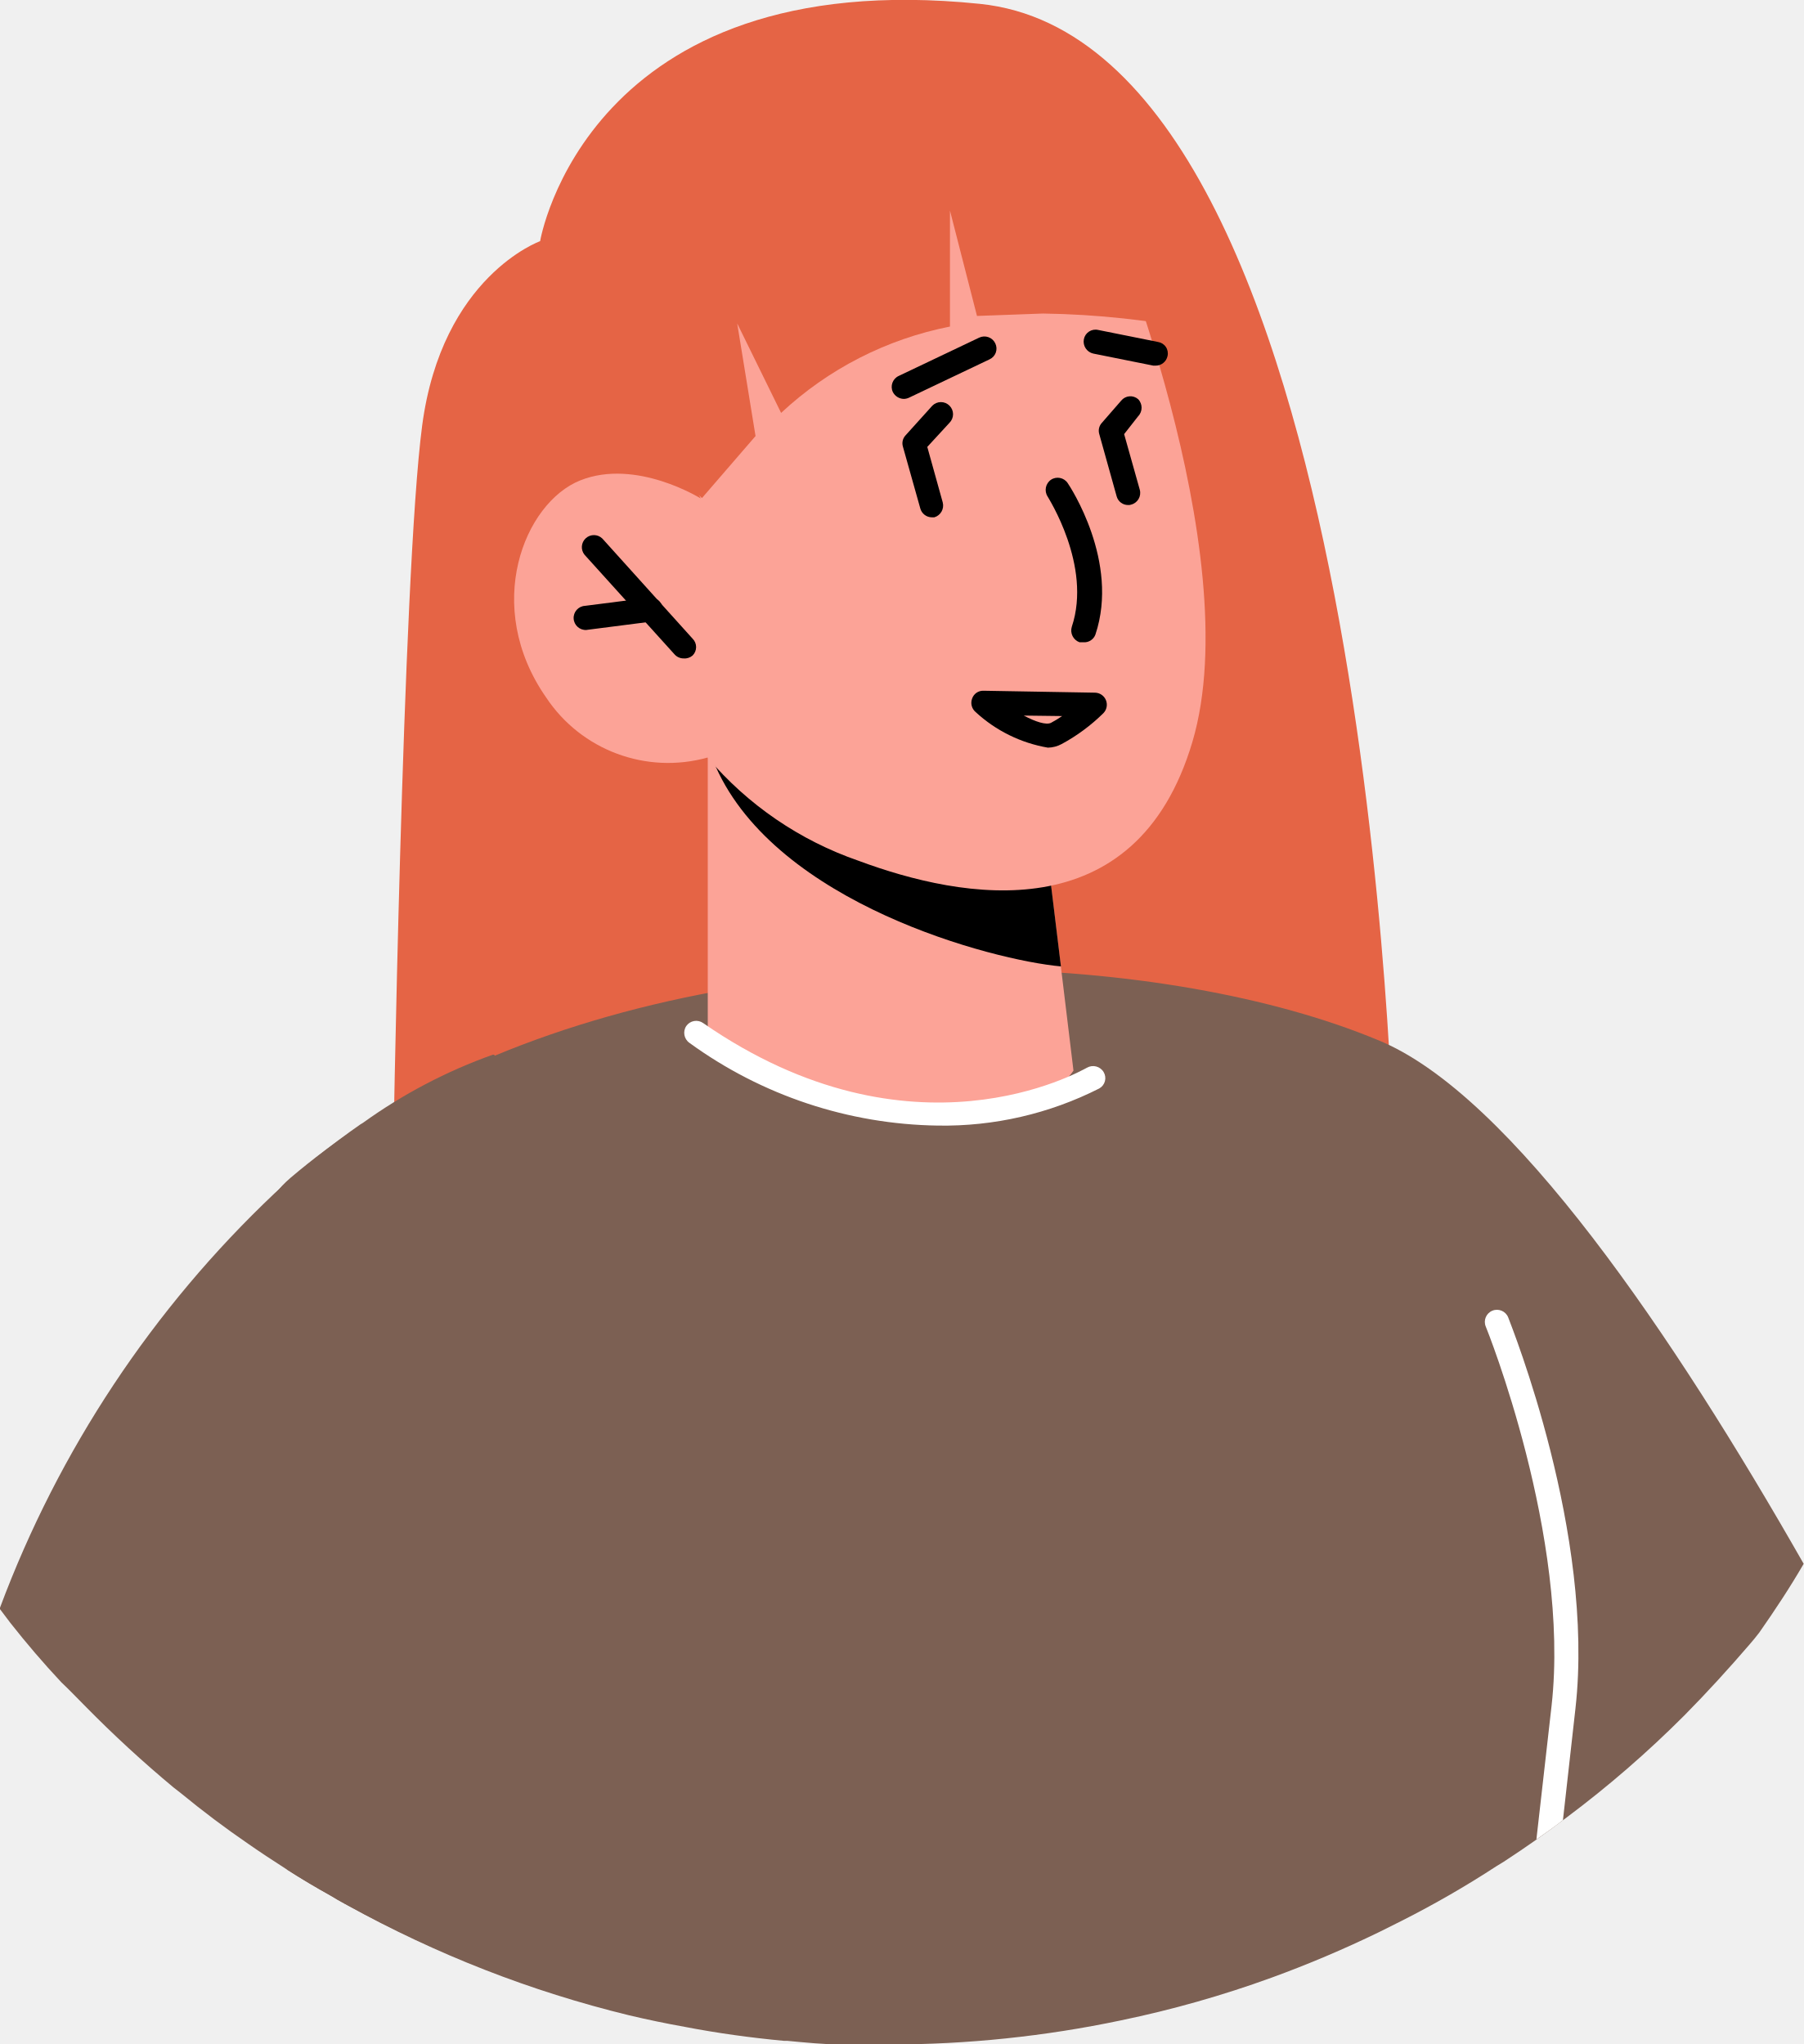
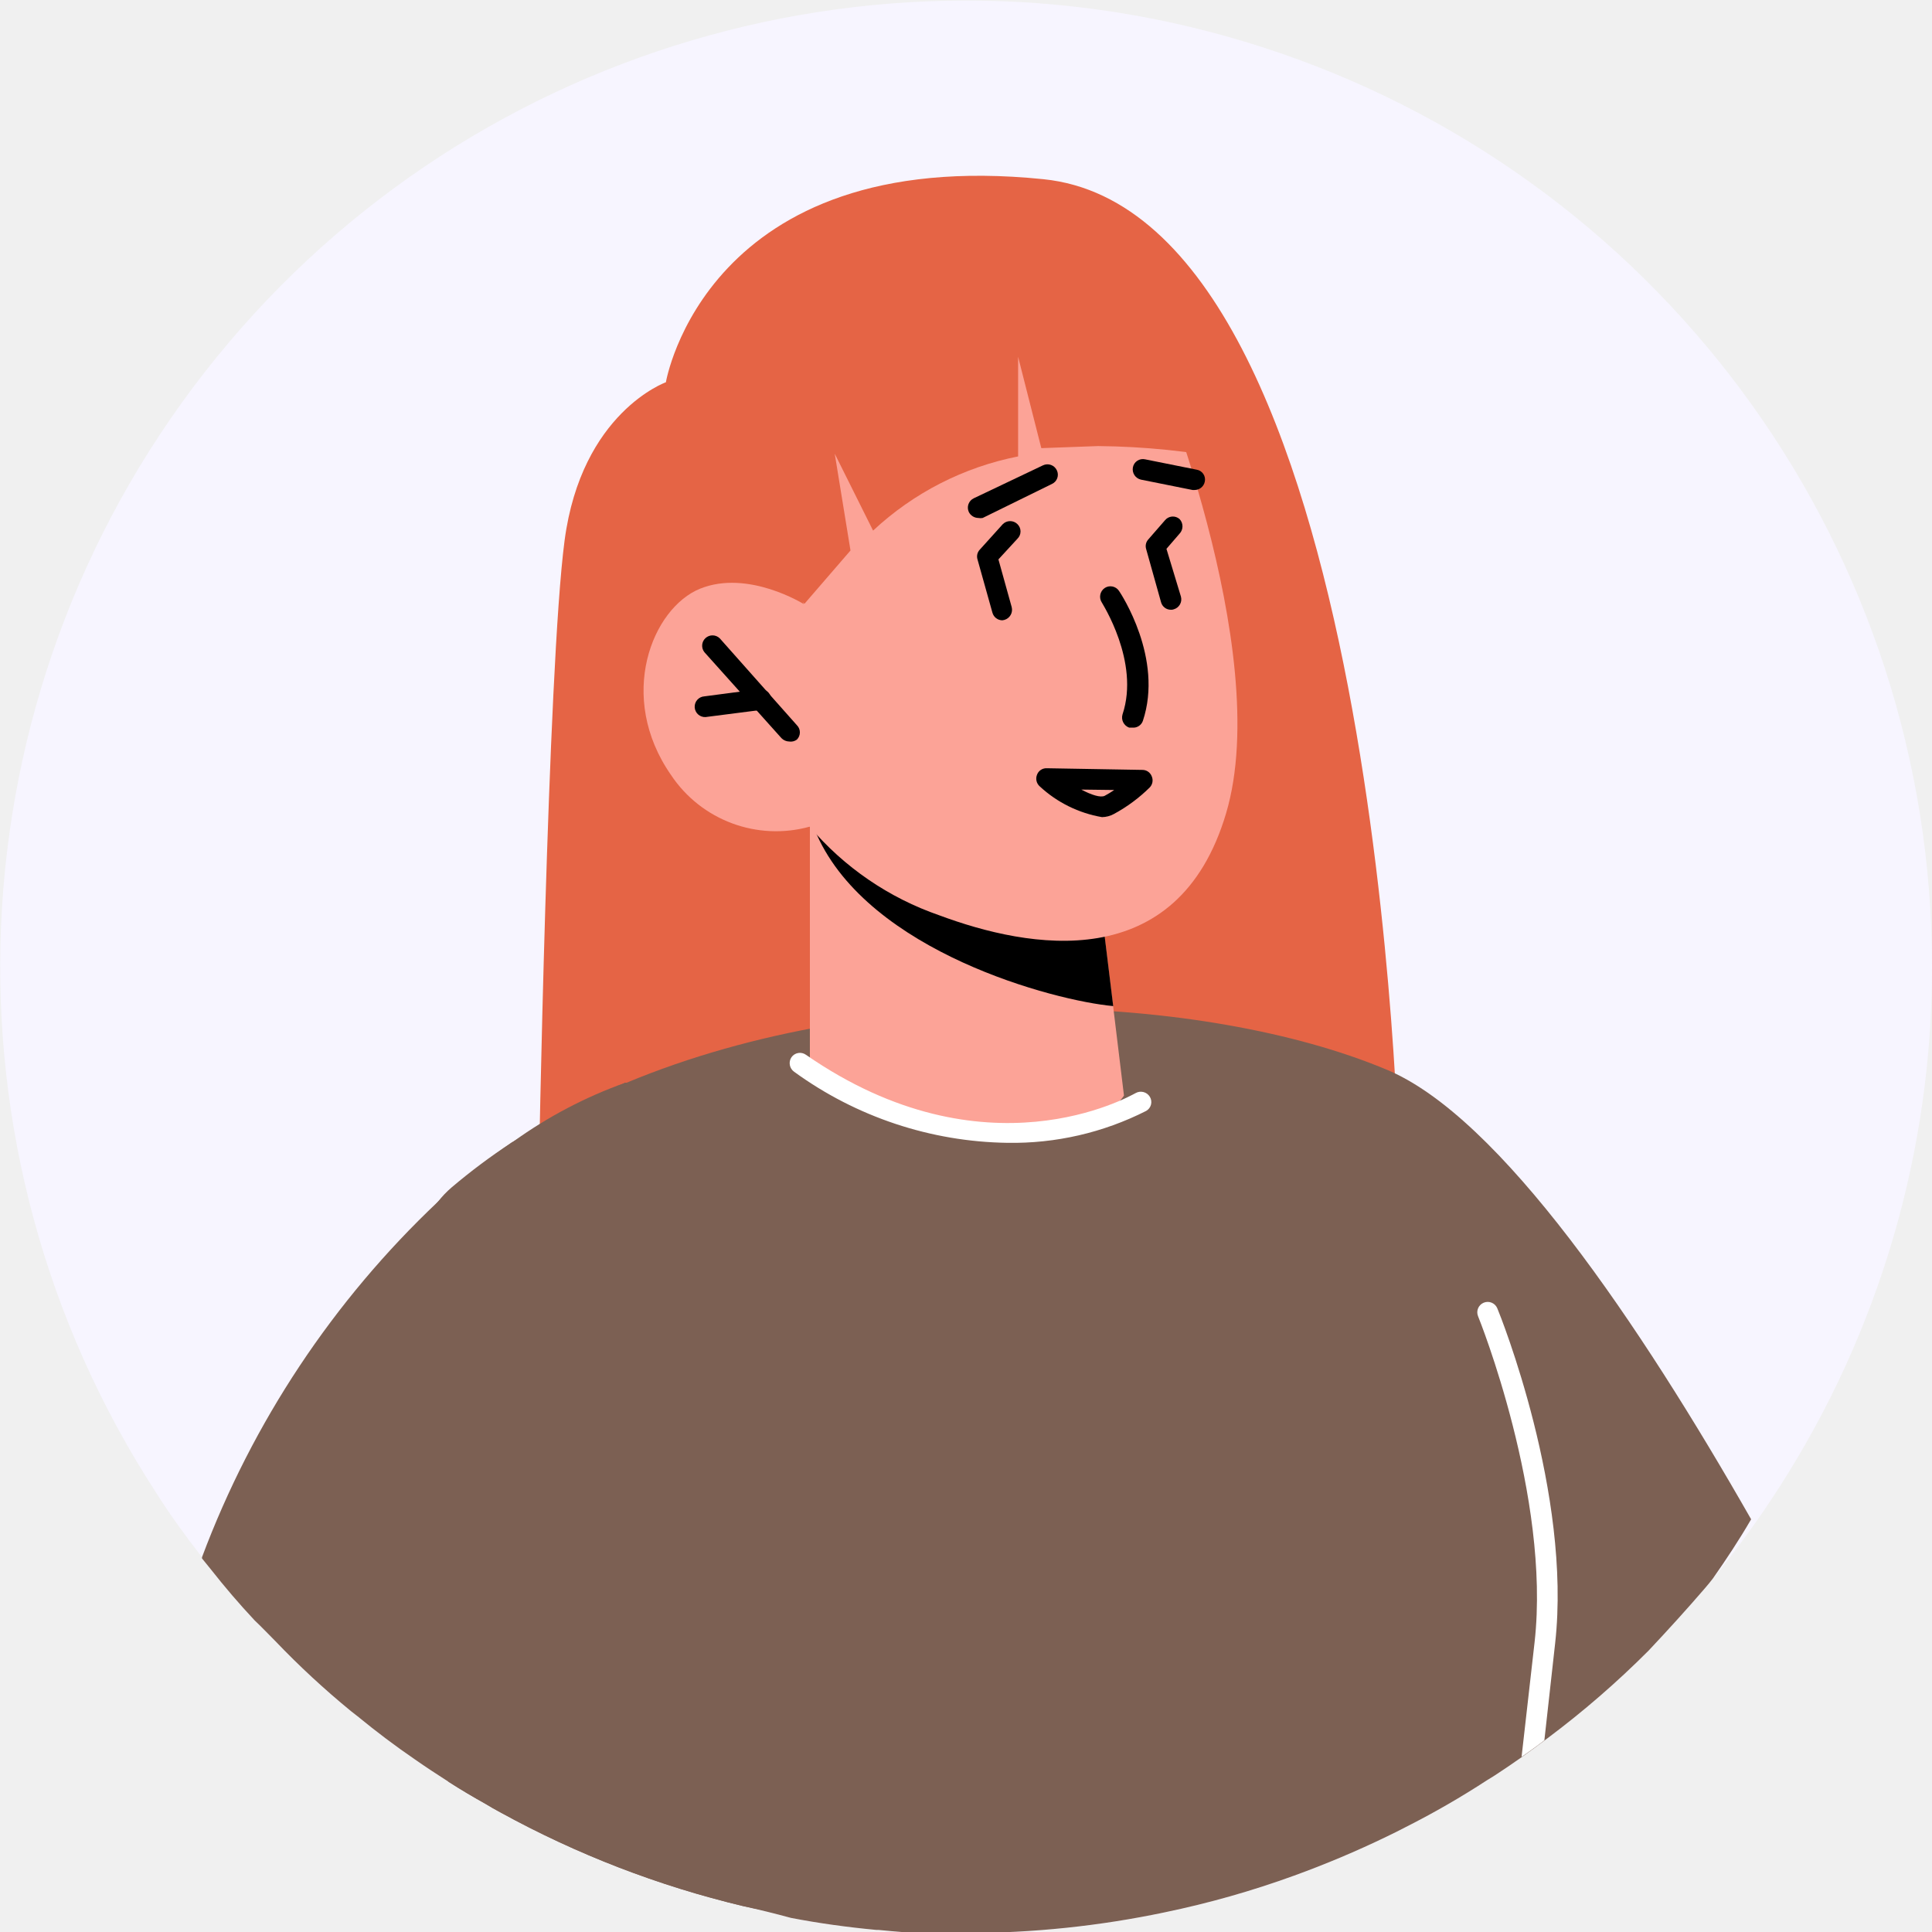
- <svg xmlns="http://www.w3.org/2000/svg" viewBox="0 0 74.77 84.75">
+ <svg xmlns="http://www.w3.org/2000/svg" viewBox="0 0 93.25 93.24">
  <defs>
-     <style>.cls-1{fill:#e56445;}.cls-2{fill:#7c6053;}.cls-3{fill:#fca397;}.cls-4{fill:#fff;}</style>
+     <style>.cls-1{fill:#f7f5ff;}.cls-2{fill:#e56445;}.cls-3{fill:#7c6053;}.cls-4{fill:#fca397;}.cls-5{fill:#fff;}</style>
  </defs>
  <g id="Camada_2" data-name="Camada 2">
    <g id="Layer_1" data-name="Layer 1">
-       <path class="cls-1" d="M57.78,47.92S56.93,1.83,40.62.16,22.39,10,22.39,10s-4.07,1.45-4.89,7.65-1.21,30.91-1.21,30.91l36.82,2.11Z" />
-       <path class="cls-2" d="M74.77,64.84c-.58,1-1.19,1.92-1.84,2.85-.13.17-.26.33-.4.49-.86,1-1.77,2-2.71,2.95a44.71,44.71,0,0,1-4.88,4.23c-.84.64-1.71,1.25-2.6,1.83l-.31.19a41.08,41.08,0,0,1-3.92,2.26l-.94.47A47.24,47.24,0,0,1,52.71,82a45,45,0,0,1-6.24,1.77,46.64,46.64,0,0,1-9.59,1c-.65,0-1.31,0-2,0s-1.49-.08-2.23-.15h-.14c-1.39-.13-2.77-.32-4.12-.58q-1.17-.21-2.31-.48A46.89,46.89,0,0,1,14.41,79l-.11-.06c-.2-.11-.4-.22-.59-.34-.61-.34-1.22-.7-1.81-1.08-3.12-12.32-4.37-23.49-.51-28a4.78,4.78,0,0,1,.66-.69,29.35,29.35,0,0,1,2.89-2.16l.1-.06a34.47,34.47,0,0,1,5.39-2.83l.06,0c12.24-5.1,28-4.25,36.62-.66C62.64,45.35,69.45,55.5,74.77,64.84Z" />
-       <path class="cls-3" d="M29.34,31.41V42.73s2,3.25,8.66,3.79c4.93.4,6.5-2.13,6.5-2.13l-1.2-9.91-12-2.63Z" />
-       <path d="M29.35,30.72a3.86,3.86,0,0,0,.33,1.09c2.54,5.66,11.45,8,14.3,8.26l-.68-5.59Z" />
-       <path class="cls-4" d="M65.31,70.83l-.52,4.64c-.36.28-.73.54-1.1.8l.63-5.55c.78-7-2.69-15.63-2.73-15.72a.5.5,0,0,1,.93-.38C62.66,55,66.12,63.6,65.31,70.83Z" />
-       <path class="cls-3" d="M45.83,8.68s5.94,14.19,3.6,22.08-9.54,6.53-13.84,4.93a14.36,14.36,0,0,1-6.26-4.28,6.07,6.07,0,0,1-6.69-2.49c-2.64-3.79-.91-8.07,1.41-9s5,.75,5,.75L27,16.52S36.35-4.16,45.83,8.68Z" />
-       <path d="M44.91,26.63l-.16,0a.52.52,0,0,1-.32-.64c.85-2.54-1-5.38-1-5.4a.51.51,0,0,1,.14-.7.5.5,0,0,1,.69.14c.09.13,2.16,3.26,1.15,6.28A.49.49,0,0,1,44.91,26.63Z" />
-       <path d="M28.34,27.3a.5.5,0,0,1-.37-.16L24.23,23a.5.5,0,0,1,.74-.67l3.74,4.15a.49.49,0,0,1,0,.7A.5.5,0,0,1,28.34,27.3Z" />
-       <path d="M24.31,26.12a.5.5,0,0,1-.06-1l2.66-.34a.5.5,0,0,1,.56.43.51.51,0,0,1-.44.56l-2.65.34Z" />
-       <path d="M47.91,15.16h-.1l-2.49-.5a.51.51,0,0,1-.39-.59.49.49,0,0,1,.59-.39l2.49.5a.48.48,0,0,1,.39.58A.5.5,0,0,1,47.91,15.16Z" />
-       <path d="M37.47,16.54a.52.52,0,0,1-.46-.29.5.5,0,0,1,.24-.66L40.59,14a.5.5,0,0,1,.67.24.49.49,0,0,1-.24.66l-3.34,1.59A.54.54,0,0,1,37.47,16.54Z" />
-       <path d="M46.77,20.94a.49.49,0,0,1-.48-.36L45.57,18a.48.48,0,0,1,.1-.46l.81-.93a.49.49,0,0,1,.7-.06.51.51,0,0,1,0,.71L46.6,18l.65,2.31a.5.5,0,0,1-.35.61A.3.3,0,0,1,46.77,20.94Z" />
-       <path d="M38.63,21.45a.5.5,0,0,1-.48-.37l-.72-2.56a.48.48,0,0,1,.11-.47l1.11-1.23a.5.5,0,0,1,.71,0,.5.5,0,0,1,0,.71l-.92,1,.64,2.3a.51.51,0,0,1-.35.62Z" />
-       <path class="cls-1" d="M49.9,13.72A36,36,0,0,0,43.24,13l-2.74.1L39.38,8.73l0,4.81a14.31,14.31,0,0,0-7,3.58l-1.82-3.71.76,4.67-2.22,2.57-3.36-3.14L27.87,11s5.07-7.07,5.46-7.16S41,3.36,41,3.36,47.3,5.81,47.45,6,49.9,13.72,49.9,13.72Z" />
-       <path class="cls-4" d="M38.88,46.67a17.94,17.94,0,0,1-10.3-3.43.51.51,0,0,1-.13-.7.5.5,0,0,1,.7-.12c8.66,6,15.62,2,15.91,1.85a.51.51,0,0,1,.69.18.49.49,0,0,1-.18.68A14.28,14.28,0,0,1,38.88,46.67Z" />
-       <path class="cls-2" d="M32.55,84.55c-1.39-.13-2.77-.32-4.12-.58q-1.17-.21-2.31-.48A46.89,46.89,0,0,1,14.41,79l-.11-.06c-.2-.11-.4-.22-.59-.34-.61-.34-1.22-.7-1.81-1.08s-1.08-.7-1.61-1.07c-.95-.65-1.88-1.35-2.78-2.09l-.32-.25q-1.91-1.59-3.65-3.36c-.33-.33-.65-.67-1-1-.74-.79-1.45-1.62-2.11-2.46L0,66.72a.21.21,0,0,1,0-.06A45.58,45.58,0,0,1,11.39,49.47a33.52,33.52,0,0,1,3.55-2.85l.1-.06a21.7,21.7,0,0,1,5.39-2.83l.06,0S32.55,84.55,32.55,84.55Z" />
-       <path d="M43.44,31a5.88,5.88,0,0,1-3-1.48.5.5,0,0,1-.14-.56.48.48,0,0,1,.47-.32l4.62.08a.5.5,0,0,1,.35.85,7.62,7.62,0,0,1-1.73,1.28A1.25,1.25,0,0,1,43.44,31Zm-1-1.33c.49.26.93.4,1.13.3a5.11,5.11,0,0,0,.46-.28Z" />
+       <path class="cls-1" d="M93.25,46.62a46.38,46.38,0,0,1-7.33,25.1,45.66,45.66,0,0,1-3.24,4.46c-.13.17-.26.33-.4.49-.86,1-1.77,2-2.71,3a44.71,44.71,0,0,1-4.88,4.23l-.15.11c-.36.28-.73.54-1.1.8s-.89.62-1.35.92l-.31.19a41.08,41.08,0,0,1-3.92,2.26c-.31.16-.62.32-.94.47a47.24,47.24,0,0,1-4.46,1.88,45,45,0,0,1-6.24,1.77,46.64,46.64,0,0,1-9.59,1c-.65,0-1.31,0-2,0s-1.49-.08-2.23-.15H42.3c-1.39-.13-2.77-.32-4.12-.58Q37,92.25,35.87,92a46.89,46.89,0,0,1-11.71-4.52l-.11-.06c-.2-.11-.4-.22-.59-.34-.61-.34-1.22-.7-1.81-1.08s-1.08-.7-1.61-1.07c-.95-.65-1.88-1.35-2.78-2.09l-.32-.25Q15,81,13.29,79.21c-.33-.33-.65-.67-1-1-.74-.79-1.45-1.62-2.11-2.46l-.43-.53,0-.06c-.78-1-1.51-2-2.2-3.09a46.62,46.62,0,1,1,85.7-25.44Z" />
+       <path class="cls-2" d="M67.53,56.41S66.68,10.32,50.37,8.65s-18.23,9.8-18.23,9.8-4.07,1.45-4.89,7.64S26,57,26,57l36.82,2.11Z" />
+       <path class="cls-3" d="M84.52,73.33c-.58,1-1.19,1.92-1.84,2.85-.13.17-.26.33-.4.49-.86,1-1.77,2-2.71,3a44.71,44.71,0,0,1-4.88,4.23c-.84.64-1.71,1.25-2.6,1.83l-.31.19a41.08,41.08,0,0,1-3.92,2.26c-.31.16-.62.32-.94.47a47.24,47.24,0,0,1-4.46,1.88,45,45,0,0,1-6.24,1.77,46.64,46.64,0,0,1-9.59,1c-.65,0-1.31,0-2,0s-1.49-.08-2.23-.15H42.3c-1.39-.13-2.77-.32-4.12-.58Q37,92.25,35.87,92a46.89,46.89,0,0,1-11.71-4.52l-.11-.06c-.2-.11-.4-.22-.59-.34-.61-.34-1.22-.7-1.81-1.08-3.12-12.32-4.37-23.49-.51-28a4.78,4.78,0,0,1,.66-.69,29.35,29.35,0,0,1,2.89-2.16l.1-.06a34.47,34.47,0,0,1,5.39-2.83l.06,0c12.24-5.1,28-4.25,36.62-.66C72.39,53.84,79.2,64,84.52,73.33Z" />
+       <path class="cls-4" d="M39.09,39.9V51.22s2,3.25,8.66,3.79c4.93.4,6.5-2.13,6.5-2.13L53.05,43l-12-2.63Z" />
+       <path d="M39.1,39.21a3.86,3.86,0,0,0,.33,1.09c2.54,5.65,11.45,8,14.3,8.26L53.05,43Z" />
+       <path class="cls-5" d="M75.06,79.32,74.54,84c-.36.28-.73.54-1.1.8l.63-5.55c.78-7-2.69-15.63-2.73-15.72a.5.5,0,0,1,.93-.38C72.41,63.48,75.87,72.09,75.06,79.32Z" />
+       <path class="cls-4" d="M55.58,17.17s5.94,14.19,3.6,22.08-9.54,6.53-13.84,4.93a14.36,14.36,0,0,1-6.26-4.28,6.09,6.09,0,0,1-6.69-2.49c-2.64-3.79-.91-8.07,1.41-9s5,.75,5,.75L36.75,25S46.1,4.33,55.58,17.17Z" />
+       <path d="M54.66,35.12l-.16,0a.52.52,0,0,1-.32-.64c.85-2.54-1-5.38-1-5.4a.51.51,0,0,1,.14-.7.5.5,0,0,1,.69.14c.09.13,2.16,3.26,1.15,6.28A.49.49,0,0,1,54.66,35.12Z" />
+       <path d="M38.09,35.79a.54.54,0,0,1-.37-.16L34,31.48a.5.5,0,0,1,.74-.67L38.46,35a.49.49,0,0,1,0,.7A.5.5,0,0,1,38.09,35.79Z" />
+       <path d="M34.06,34.61a.5.5,0,0,1-.06-1l2.66-.35a.52.52,0,0,1,.56.44.51.51,0,0,1-.44.56l-2.65.34Z" />
+       <path d="M57.66,23.65h-.1l-2.49-.5a.51.51,0,0,1-.39-.59.49.49,0,0,1,.59-.39l2.49.5a.48.48,0,0,1,.39.58A.5.5,0,0,1,57.66,23.65Z" />
+       <path d="M47.22,25a.52.52,0,0,1-.46-.29.5.5,0,0,1,.24-.66l3.34-1.59a.5.5,0,0,1,.67.24.49.49,0,0,1-.24.66L47.43,25A.54.54,0,0,1,47.22,25Z" />
+       <path d="M56.52,29.43a.49.49,0,0,1-.48-.36l-.72-2.57a.48.48,0,0,1,.1-.46l.81-.93a.49.49,0,0,1,.7-.06.51.51,0,0,1,0,.71l-.63.73L57,28.8a.5.5,0,0,1-.35.61A.3.3,0,0,1,56.52,29.43Z" />
+       <path d="M48.38,29.94a.5.5,0,0,1-.48-.37L47.18,27a.48.48,0,0,1,.11-.47L48.4,25.3a.5.5,0,0,1,.71,0,.49.49,0,0,1,0,.7l-.92,1,.64,2.3a.51.51,0,0,1-.35.62Z" />
+       <path class="cls-2" d="M59.65,22.21A36,36,0,0,0,53,21.53l-2.74.1-1.12-4.41,0,4.81a14.31,14.31,0,0,0-7,3.58L40.29,21.9l.76,4.67-2.22,2.57L35.47,26l2.15-6.51s5.07-7.07,5.46-7.16,7.69-.48,7.69-.48,6.28,2.45,6.43,2.66S59.65,22.21,59.65,22.21Z" />
+       <path class="cls-5" d="M48.63,55.16a17.94,17.94,0,0,1-10.3-3.43.51.51,0,0,1-.13-.7.5.5,0,0,1,.7-.12c8.66,6,15.62,2,15.91,1.85a.51.51,0,0,1,.69.18.49.49,0,0,1-.18.68A14.28,14.28,0,0,1,48.63,55.16Z" />
+       <path class="cls-3" d="M42.3,93c-1.39-.13-2.77-.32-4.12-.58Q37,92.25,35.87,92a46.89,46.89,0,0,1-11.71-4.52l-.11-.06c-.2-.11-.4-.22-.59-.34-.61-.34-1.22-.7-1.81-1.08s-1.08-.7-1.61-1.07c-.95-.65-1.88-1.35-2.78-2.09l-.32-.25Q15,81,13.29,79.21c-.33-.33-.65-.67-1-1-.74-.79-1.45-1.62-2.11-2.46l-.43-.53,0-.06A45.58,45.58,0,0,1,21.14,58a33.52,33.52,0,0,1,3.55-2.85l.1-.06a21.7,21.7,0,0,1,5.39-2.83l.06,0S42.3,93,42.3,93Z" />
+       <path d="M53.19,39.44a5.88,5.88,0,0,1-3-1.48.5.5,0,0,1-.14-.56.48.48,0,0,1,.47-.32l4.62.08a.48.48,0,0,1,.45.31.49.49,0,0,1-.1.54,7.62,7.62,0,0,1-1.73,1.28A1.25,1.25,0,0,1,53.19,39.44Zm-1-1.33c.49.26.93.4,1.13.3a5.11,5.11,0,0,0,.46-.28Z" />
    </g>
  </g>
</svg>
